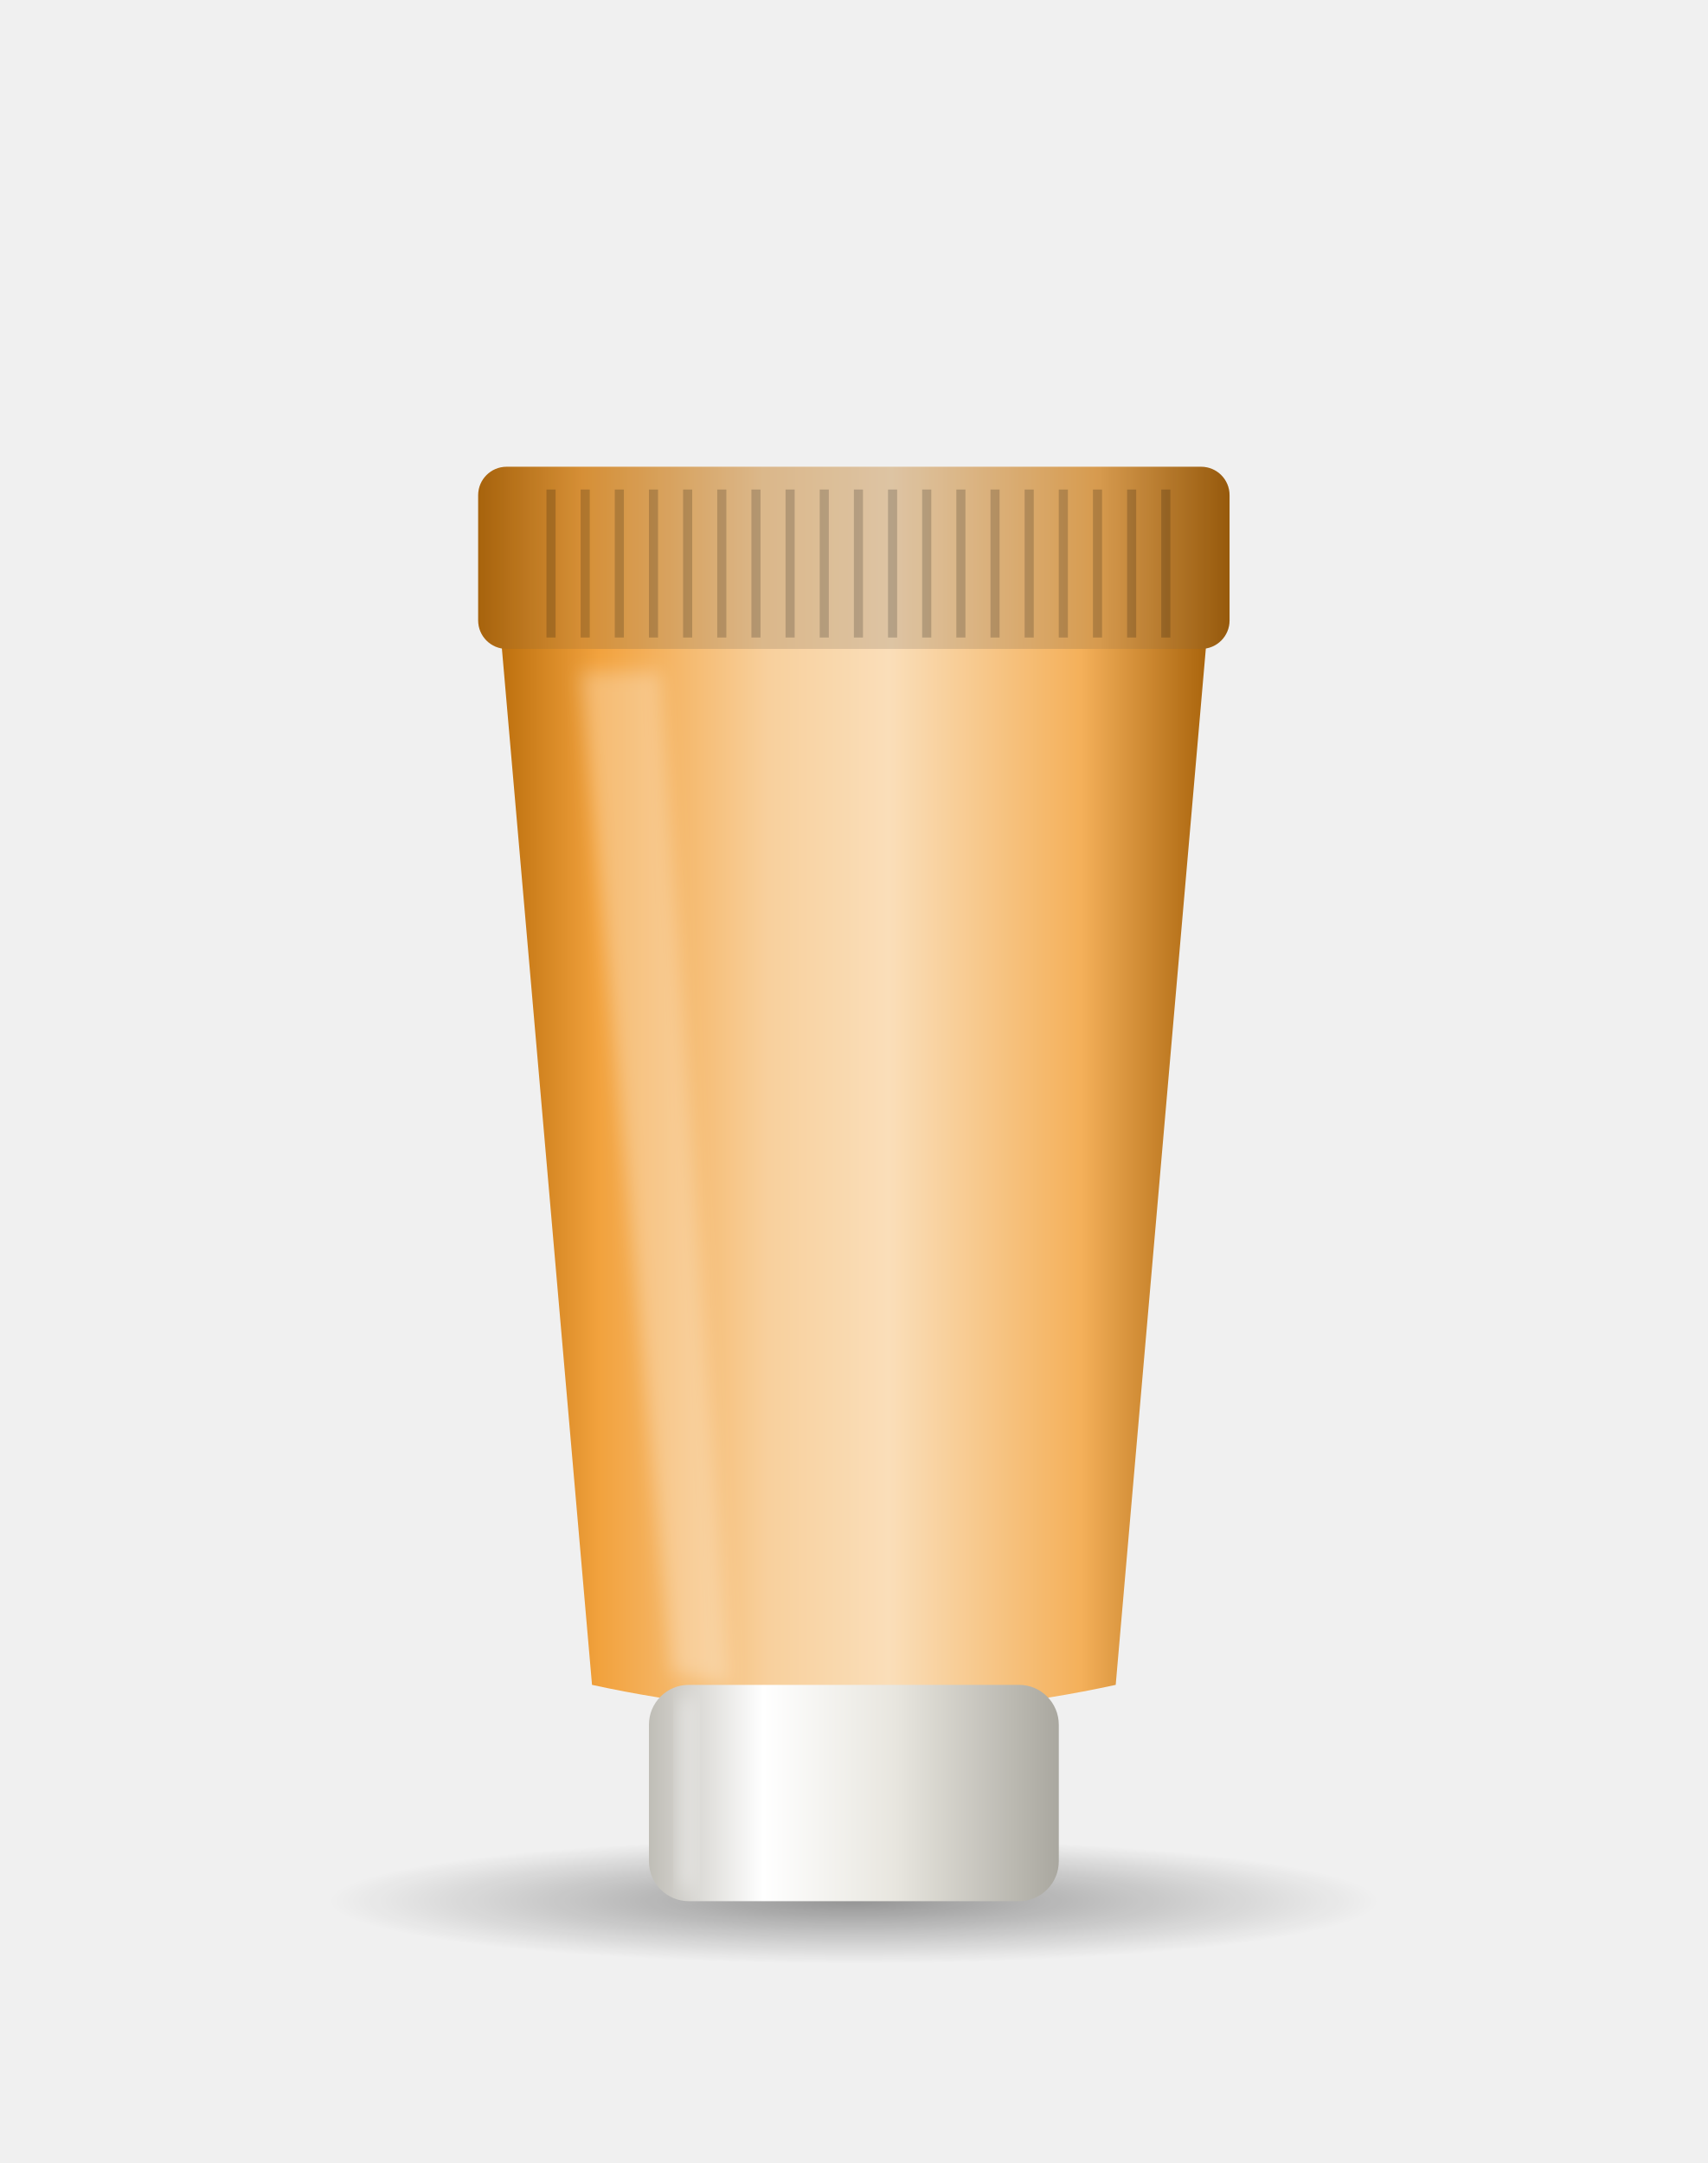
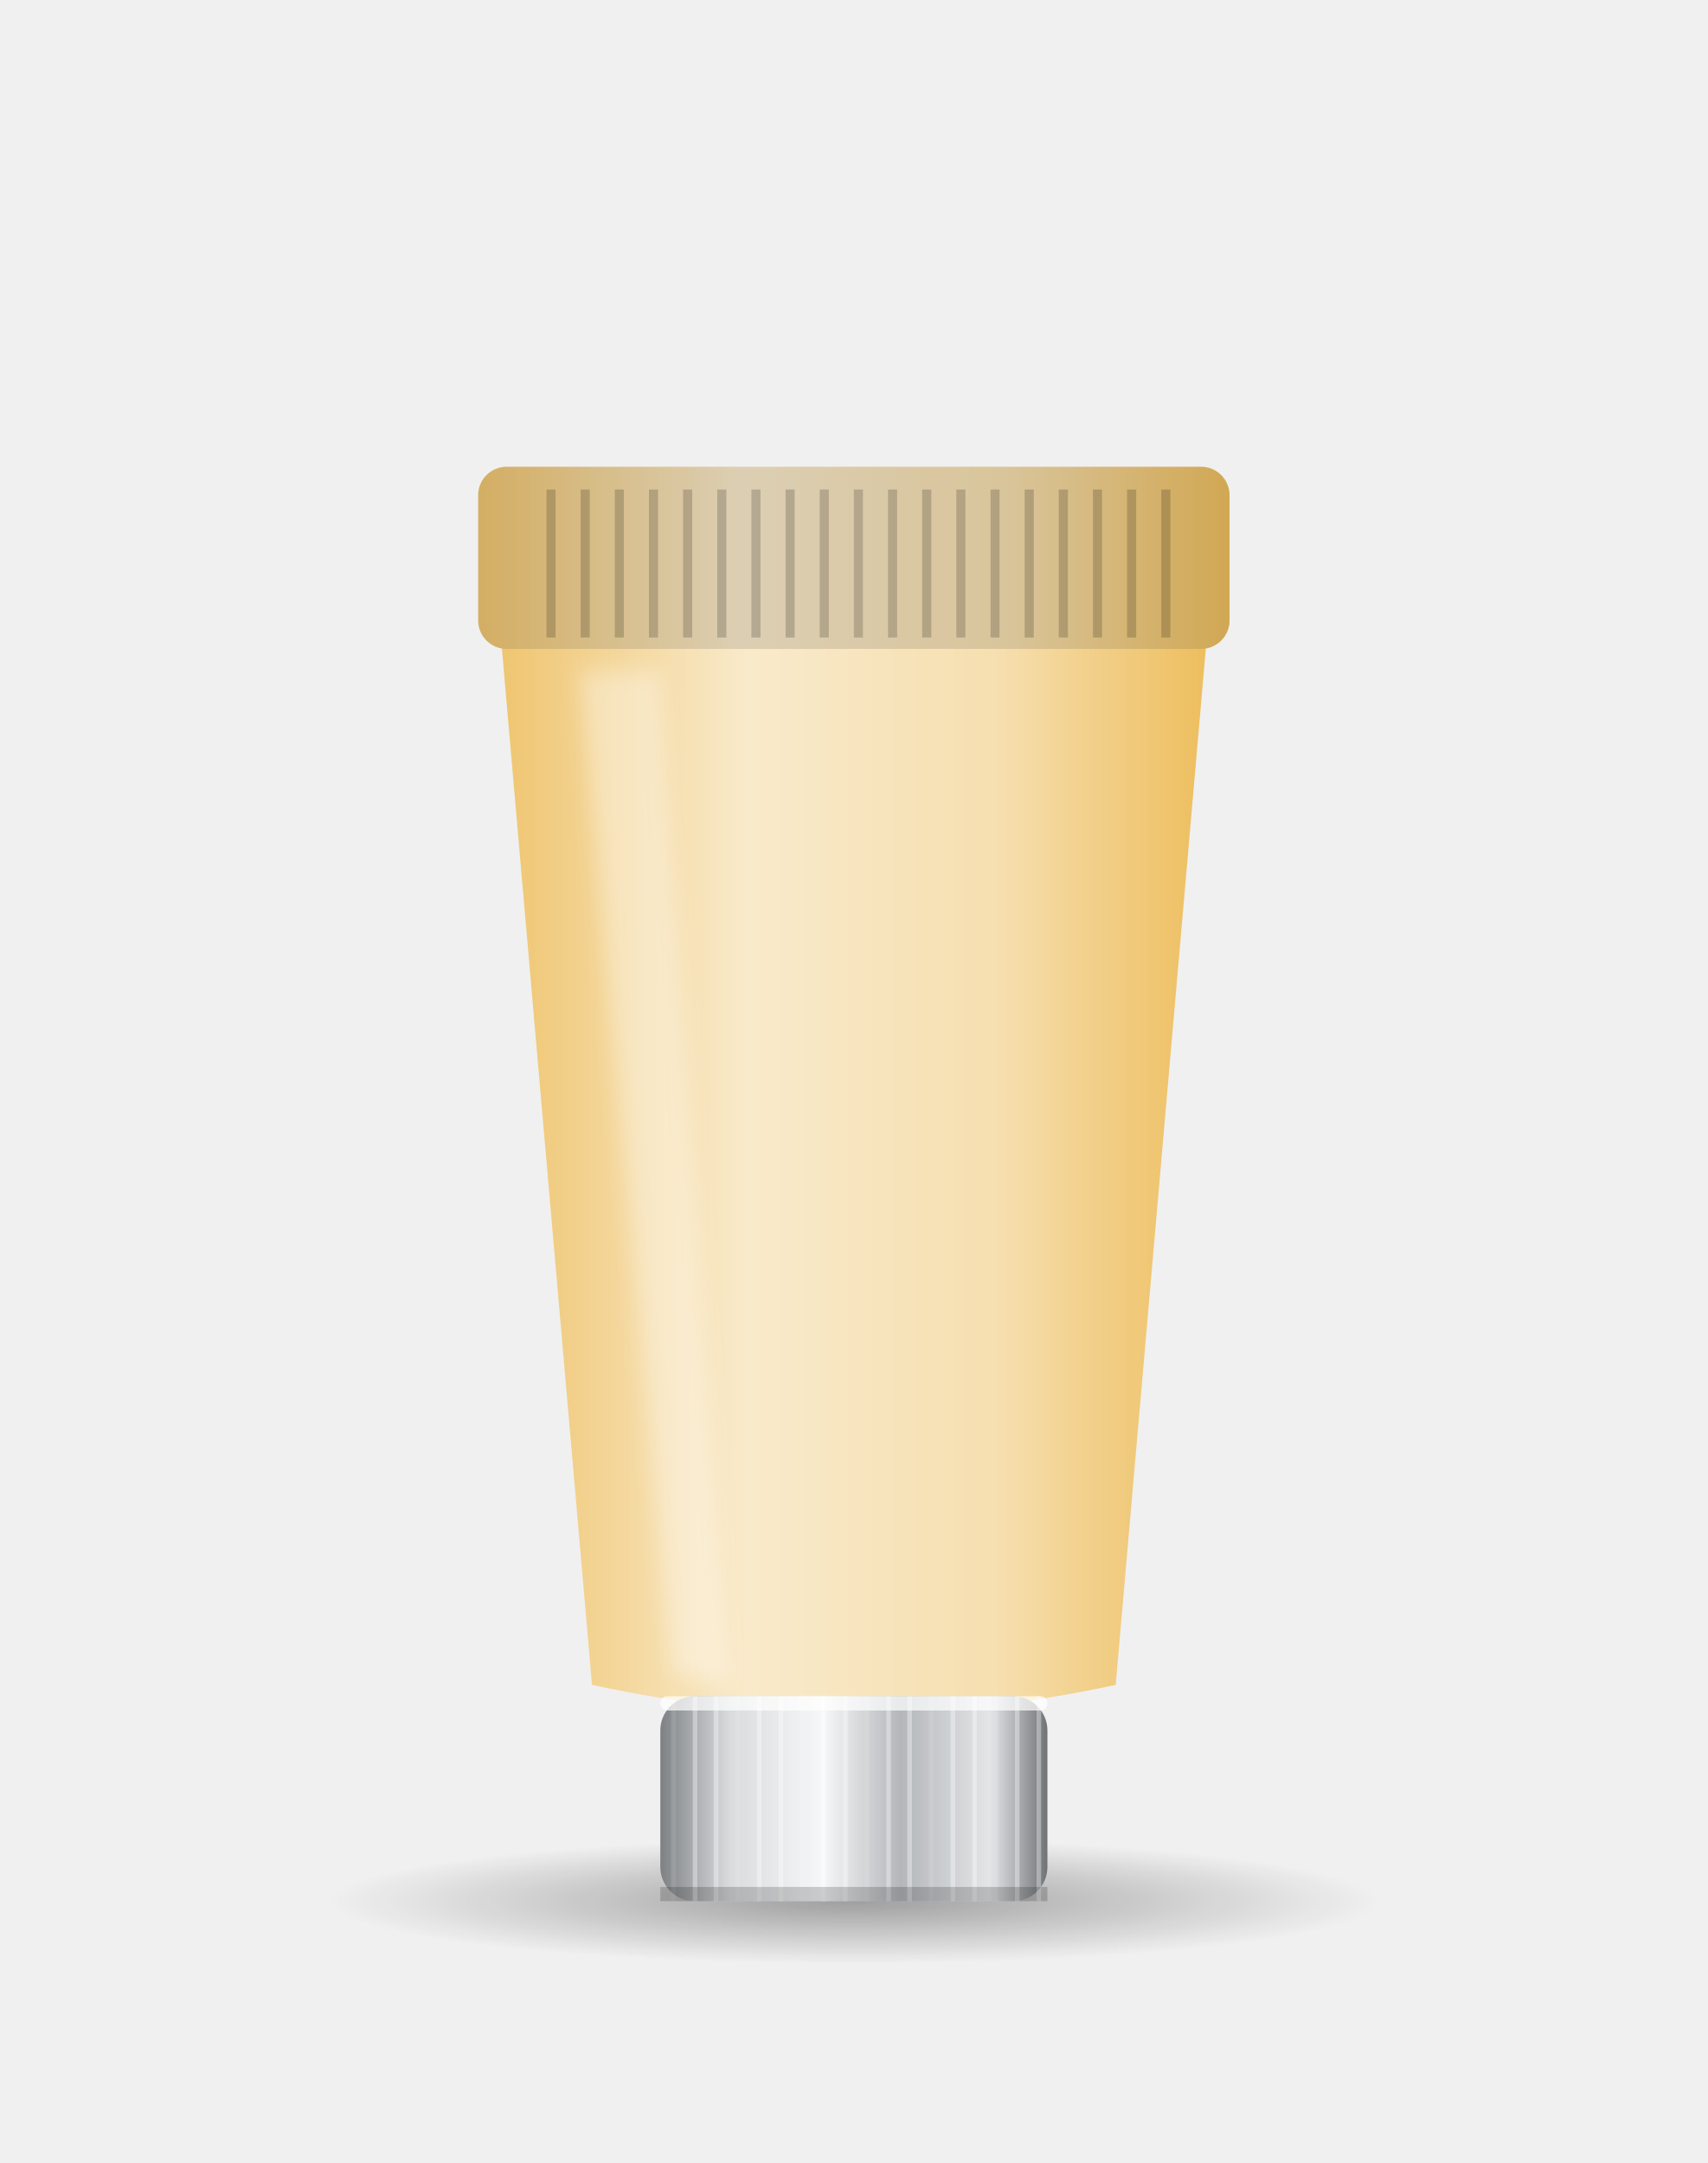
<svg xmlns="http://www.w3.org/2000/svg" viewBox="0 0 300 380" role="img" aria-label="Illustration">
  <defs>
-     <linearGradient id="gl" x1="0" x2="1">
-       <stop offset="0" stop-color="#bc6f0d" />
-       <stop offset=".14" stop-color="#f2a23d" />
-       <stop offset=".38" stop-color="#f8d09d" />
-       <stop offset=".55" stop-color="#fadeb9" />
-       <stop offset=".82" stop-color="#f4b05a" />
-       <stop offset="1" stop-color="#a9640c" />
+     <linearGradient id="fg" x1="0" x2="1">
+       <stop offset="0" stop-color="#cfd2cd" />
+       <stop offset=".08" stop-color="#eceeea" />
+       <stop offset=".5" stop-color="#f7f8f5" />
+       <stop offset=".9" stop-color="#e3e5e0" />
+       <stop offset="1" stop-color="#c3c6c0" />
    </linearGradient>
    <linearGradient id="lq" x1="0" x2="1">
-       <stop offset="0" stop-color="#96580a" />
-       <stop offset=".4" stop-color="#f19e34" />
-       <stop offset="1" stop-color="#834d09" />
-     </linearGradient>
-     <linearGradient id="cp" x1="0" x2="1">
-       <stop offset="0" stop-color="#bfbdb6" />
-       <stop offset=".28" stop-color="#ffffff" />
-       <stop offset=".6" stop-color="#e8e6df" />
-       <stop offset="1" stop-color="#a9a79f" />
+       <stop offset="0" stop-color="#efc570" />
+       <stop offset=".35" stop-color="#f9eacb" />
+       <stop offset=".7" stop-color="#f6dfb0" />
+       <stop offset="1" stop-color="#edbe5e" />
    </linearGradient>
    <linearGradient id="mt" x1="0" x2="1">
-       <stop offset="0" stop-color="#8a8c8e" />
-       <stop offset=".25" stop-color="#f4f5f6" />
-       <stop offset=".5" stop-color="#b9bbbd" />
-       <stop offset=".78" stop-color="#eceeef" />
-       <stop offset="1" stop-color="#7d7f82" />
+       <stop offset="0" stop-color="#7d8083" />
+       <stop offset=".18" stop-color="#d9dbdd" />
+       <stop offset=".42" stop-color="#f6f7f8" />
+       <stop offset=".62" stop-color="#b4b7ba" />
+       <stop offset=".85" stop-color="#e3e5e7" />
+       <stop offset="1" stop-color="#6f7275" />
+     </linearGradient>
+     <linearGradient id="bk" x1="0" x2="1">
+       <stop offset="0" stop-color="#0c0c0c" />
+       <stop offset=".3" stop-color="#4a4a4a" />
+       <stop offset=".6" stop-color="#1a1a1a" />
+       <stop offset="1" stop-color="#050505" />
    </linearGradient>
    <radialGradient id="sh" cx=".5" cy=".5" r=".5">
-       <stop offset="0" stop-color="#000" stop-opacity=".38" />
+       <stop offset="0" stop-color="#000" stop-opacity=".34" />
      <stop offset="1" stop-color="#000" stop-opacity="0" />
    </radialGradient>
-     <filter id="bl" x="-20%" y="-20%" width="140%" height="140%">
-       <feGaussianBlur stdDeviation="1.6" />
+     <filter id="bl" x="-30%" y="-30%" width="160%" height="160%">
+       <feGaussianBlur stdDeviation="1.8" />
    </filter>
  </defs>
  <ellipse cx="150" cy="334" rx="92" ry="11" fill="url(#sh)" />
-   <path d="M104 296 Q150 306 196 296 L212 112 L88 112 Z" fill="url(#gl)" />
-   <path d="M118 294 L102 118 L116 118 L128 296 Z" fill="#fff" opacity=".28" filter="url(#bl)" />
-   <rect x="84" y="82" width="132" height="32" rx="5" fill="url(#gl)" />
+   <path d="M104 296 Q150 306 196 296 L212 112 L88 112 Z" fill="url(#lq)" />
+   <path d="M118 294 L102 118 L116 118 L128 296 Z" fill="#fff" opacity=".35" filter="url(#bl)" />
+   <rect x="84" y="82" width="132" height="32" rx="5" fill="url(#lq)" />
  <rect x="84" y="82" width="132" height="32" rx="5" fill="#000" opacity=".12" />
  <rect x="96" y="86" width="1.6" height="26" fill="#000" opacity=".18" />
  <rect x="102" y="86" width="1.6" height="26" fill="#000" opacity=".18" />
  <rect x="108" y="86" width="1.6" height="26" fill="#000" opacity=".18" />
  <rect x="114" y="86" width="1.6" height="26" fill="#000" opacity=".18" />
  <rect x="120" y="86" width="1.6" height="26" fill="#000" opacity=".18" />
  <rect x="126" y="86" width="1.6" height="26" fill="#000" opacity=".18" />
  <rect x="132" y="86" width="1.6" height="26" fill="#000" opacity=".18" />
  <rect x="138" y="86" width="1.6" height="26" fill="#000" opacity=".18" />
  <rect x="144" y="86" width="1.6" height="26" fill="#000" opacity=".18" />
  <rect x="150" y="86" width="1.6" height="26" fill="#000" opacity=".18" />
  <rect x="156" y="86" width="1.6" height="26" fill="#000" opacity=".18" />
  <rect x="162" y="86" width="1.6" height="26" fill="#000" opacity=".18" />
  <rect x="168" y="86" width="1.6" height="26" fill="#000" opacity=".18" />
  <rect x="174" y="86" width="1.6" height="26" fill="#000" opacity=".18" />
  <rect x="180" y="86" width="1.6" height="26" fill="#000" opacity=".18" />
  <rect x="186" y="86" width="1.6" height="26" fill="#000" opacity=".18" />
  <rect x="192" y="86" width="1.6" height="26" fill="#000" opacity=".18" />
  <rect x="198" y="86" width="1.6" height="26" fill="#000" opacity=".18" />
  <rect x="204" y="86" width="1.6" height="26" fill="#000" opacity=".18" />
-   <rect x="114" y="296" width="72" height="38" rx="7" fill="url(#cp)" />
-   <rect x="119" y="298" width="3.2" height="34" rx="1.6" fill="#fff" opacity=".35" filter="url(#bl)" />
+   <rect x="116" y="298" width="68" height="36" rx="6" fill="url(#mt)" />
+   <rect x="117.9" y="298" width=".8" height="36" fill="#fff" opacity="0.1" />
+   <rect x="121.7" y="298" width=".8" height="36" fill="#fff" opacity="0.35" />
+   <rect x="125.4" y="298" width=".8" height="36" fill="#fff" opacity="0.35" />
+   <rect x="129.2" y="298" width=".8" height="36" fill="#fff" opacity="0.1" />
+   <rect x="133.0" y="298" width=".8" height="36" fill="#fff" opacity="0.35" />
+   <rect x="136.8" y="298" width=".8" height="36" fill="#fff" opacity="0.35" />
+   <rect x="140.6" y="298" width=".8" height="36" fill="#fff" opacity="0.1" />
+   <rect x="144.3" y="298" width=".8" height="36" fill="#fff" opacity="0.35" />
+   <rect x="148.1" y="298" width=".8" height="36" fill="#fff" opacity="0.35" />
+   <rect x="151.9" y="298" width=".8" height="36" fill="#fff" opacity="0.1" />
+   <rect x="155.7" y="298" width=".8" height="36" fill="#fff" opacity="0.35" />
+   <rect x="159.4" y="298" width=".8" height="36" fill="#fff" opacity="0.35" />
+   <rect x="163.2" y="298" width=".8" height="36" fill="#fff" opacity="0.1" />
+   <rect x="167.0" y="298" width=".8" height="36" fill="#fff" opacity="0.35" />
+   <rect x="170.8" y="298" width=".8" height="36" fill="#fff" opacity="0.35" />
+   <rect x="174.6" y="298" width=".8" height="36" fill="#fff" opacity="0.1" />
+   <rect x="178.3" y="298" width=".8" height="36" fill="#fff" opacity="0.35" />
+   <rect x="182.1" y="298" width=".8" height="36" fill="#fff" opacity="0.35" />
+   <rect x="116" y="298" width="68" height="2.5" rx="1.2" fill="#fff" opacity=".7" />
+   <rect x="116" y="331.5" width="68" height="2.5" fill="#000" opacity=".18" />
</svg>
